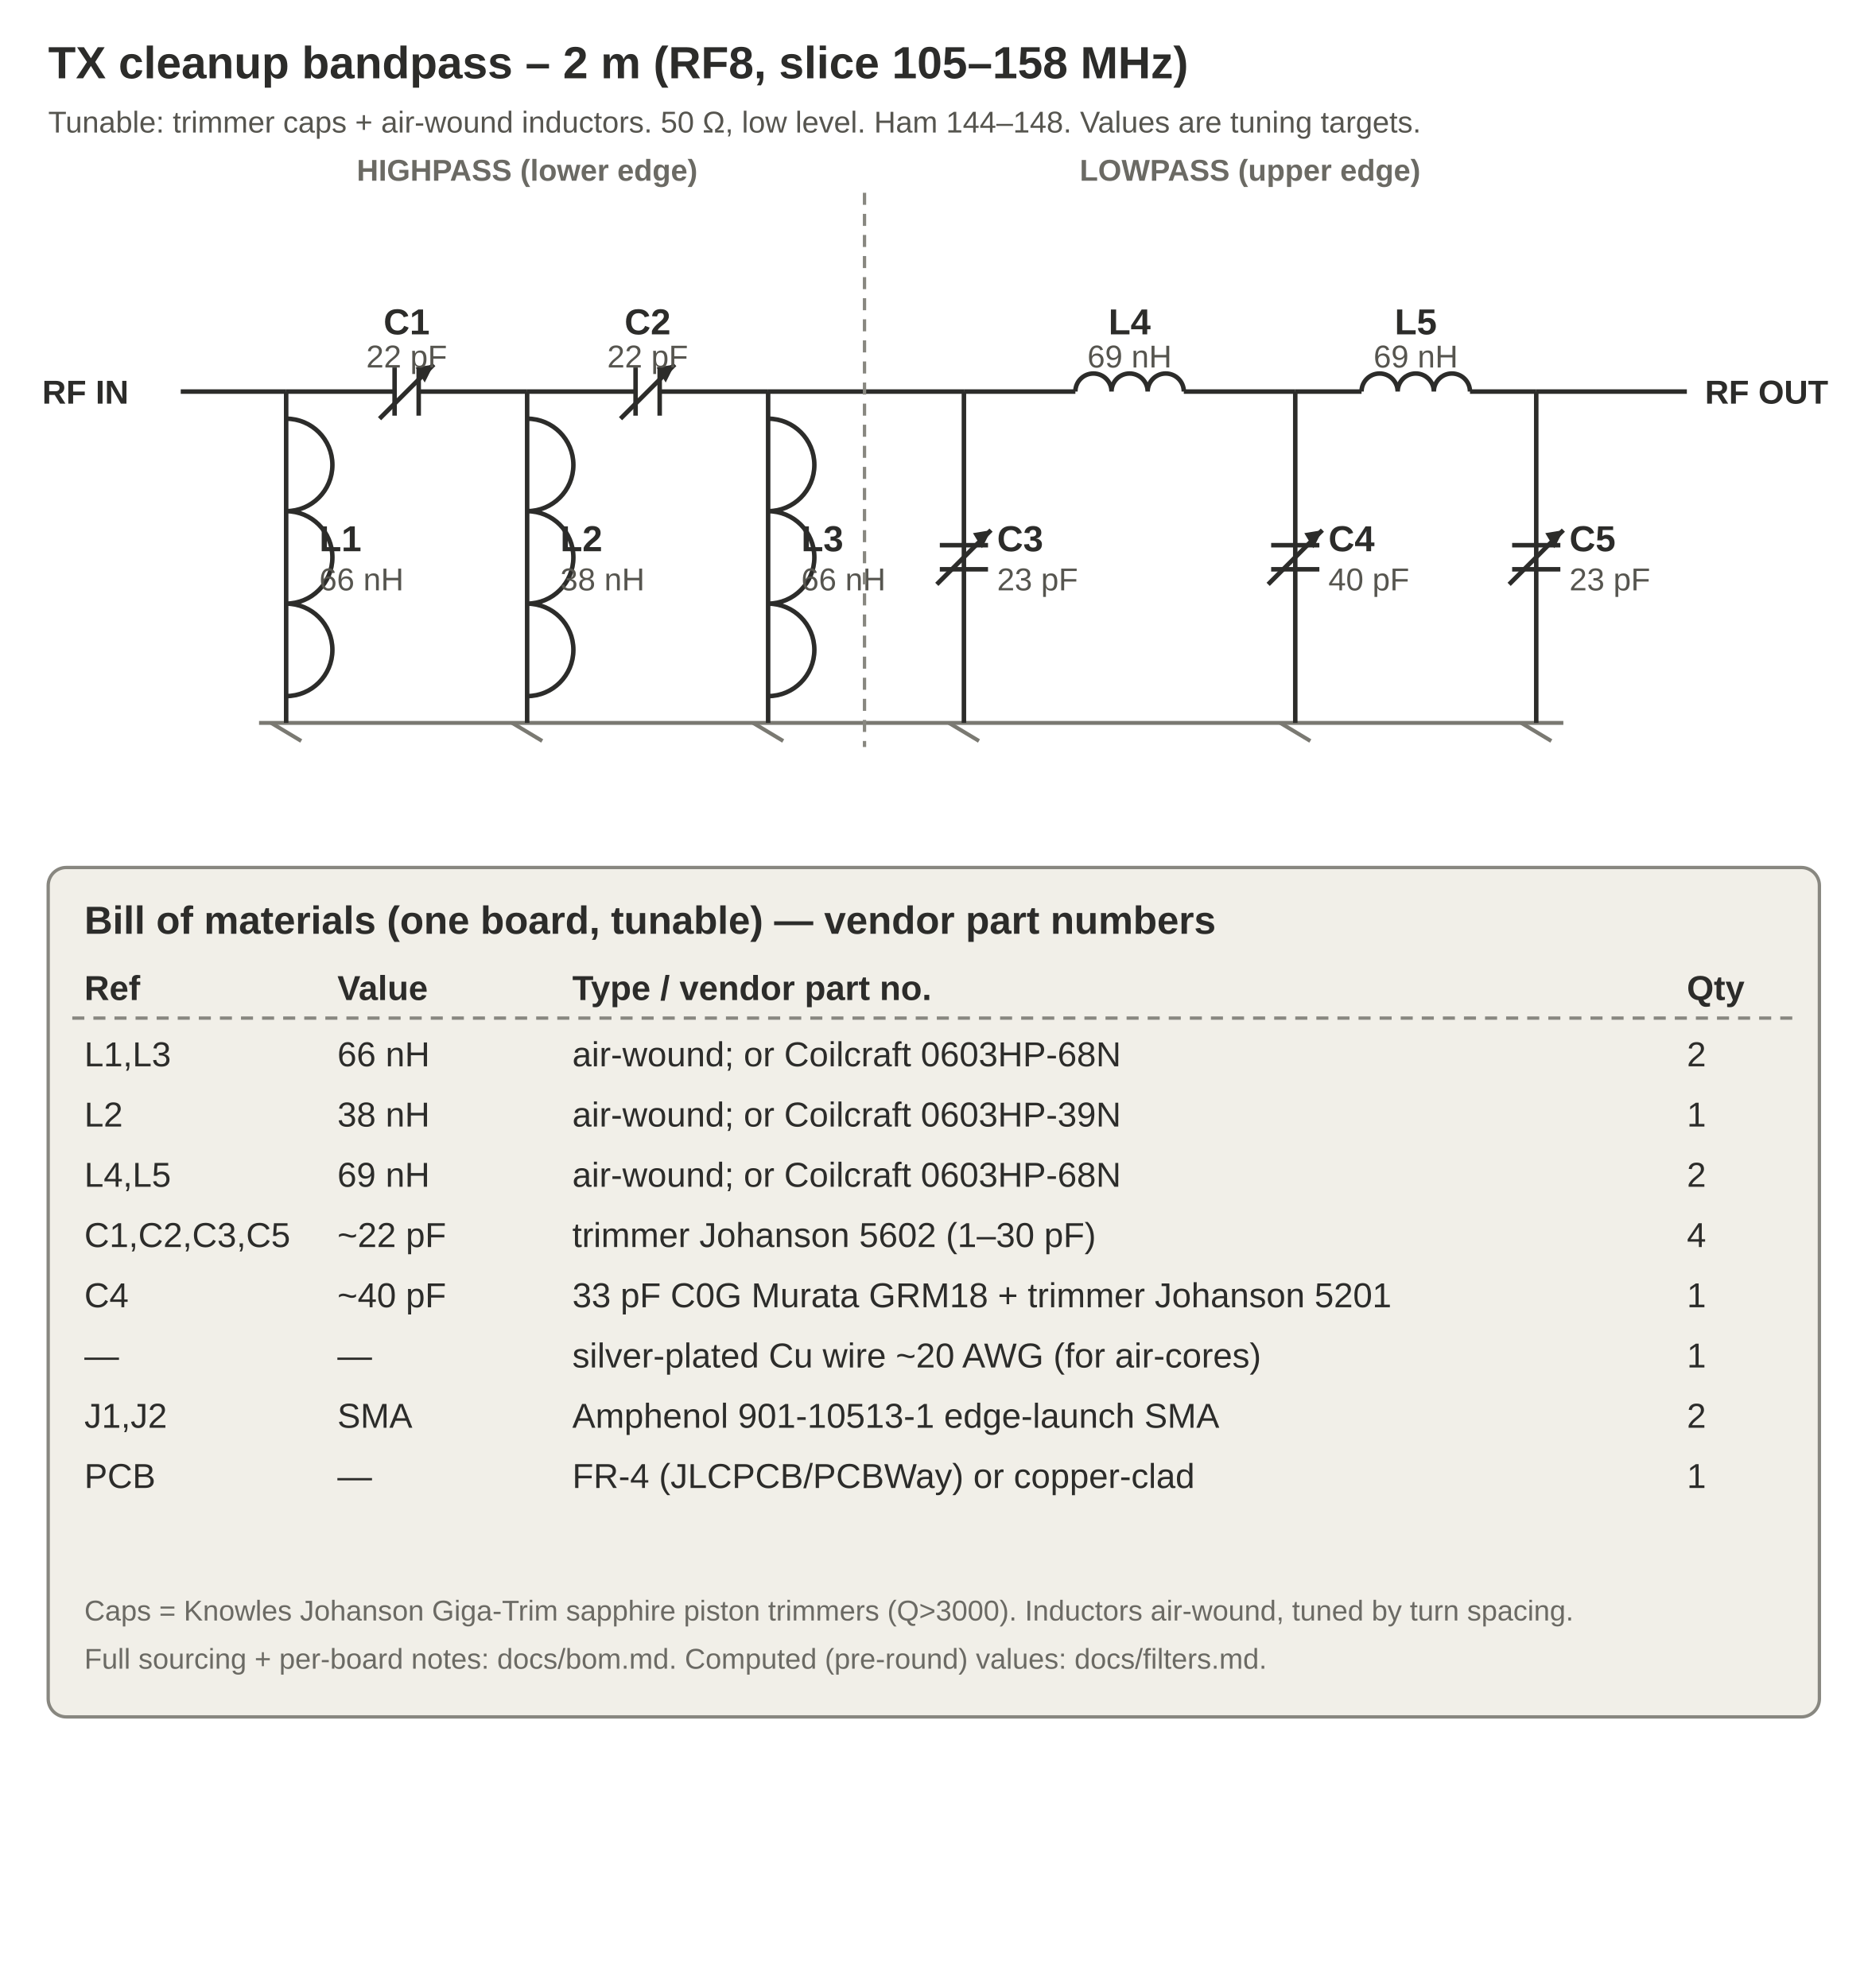
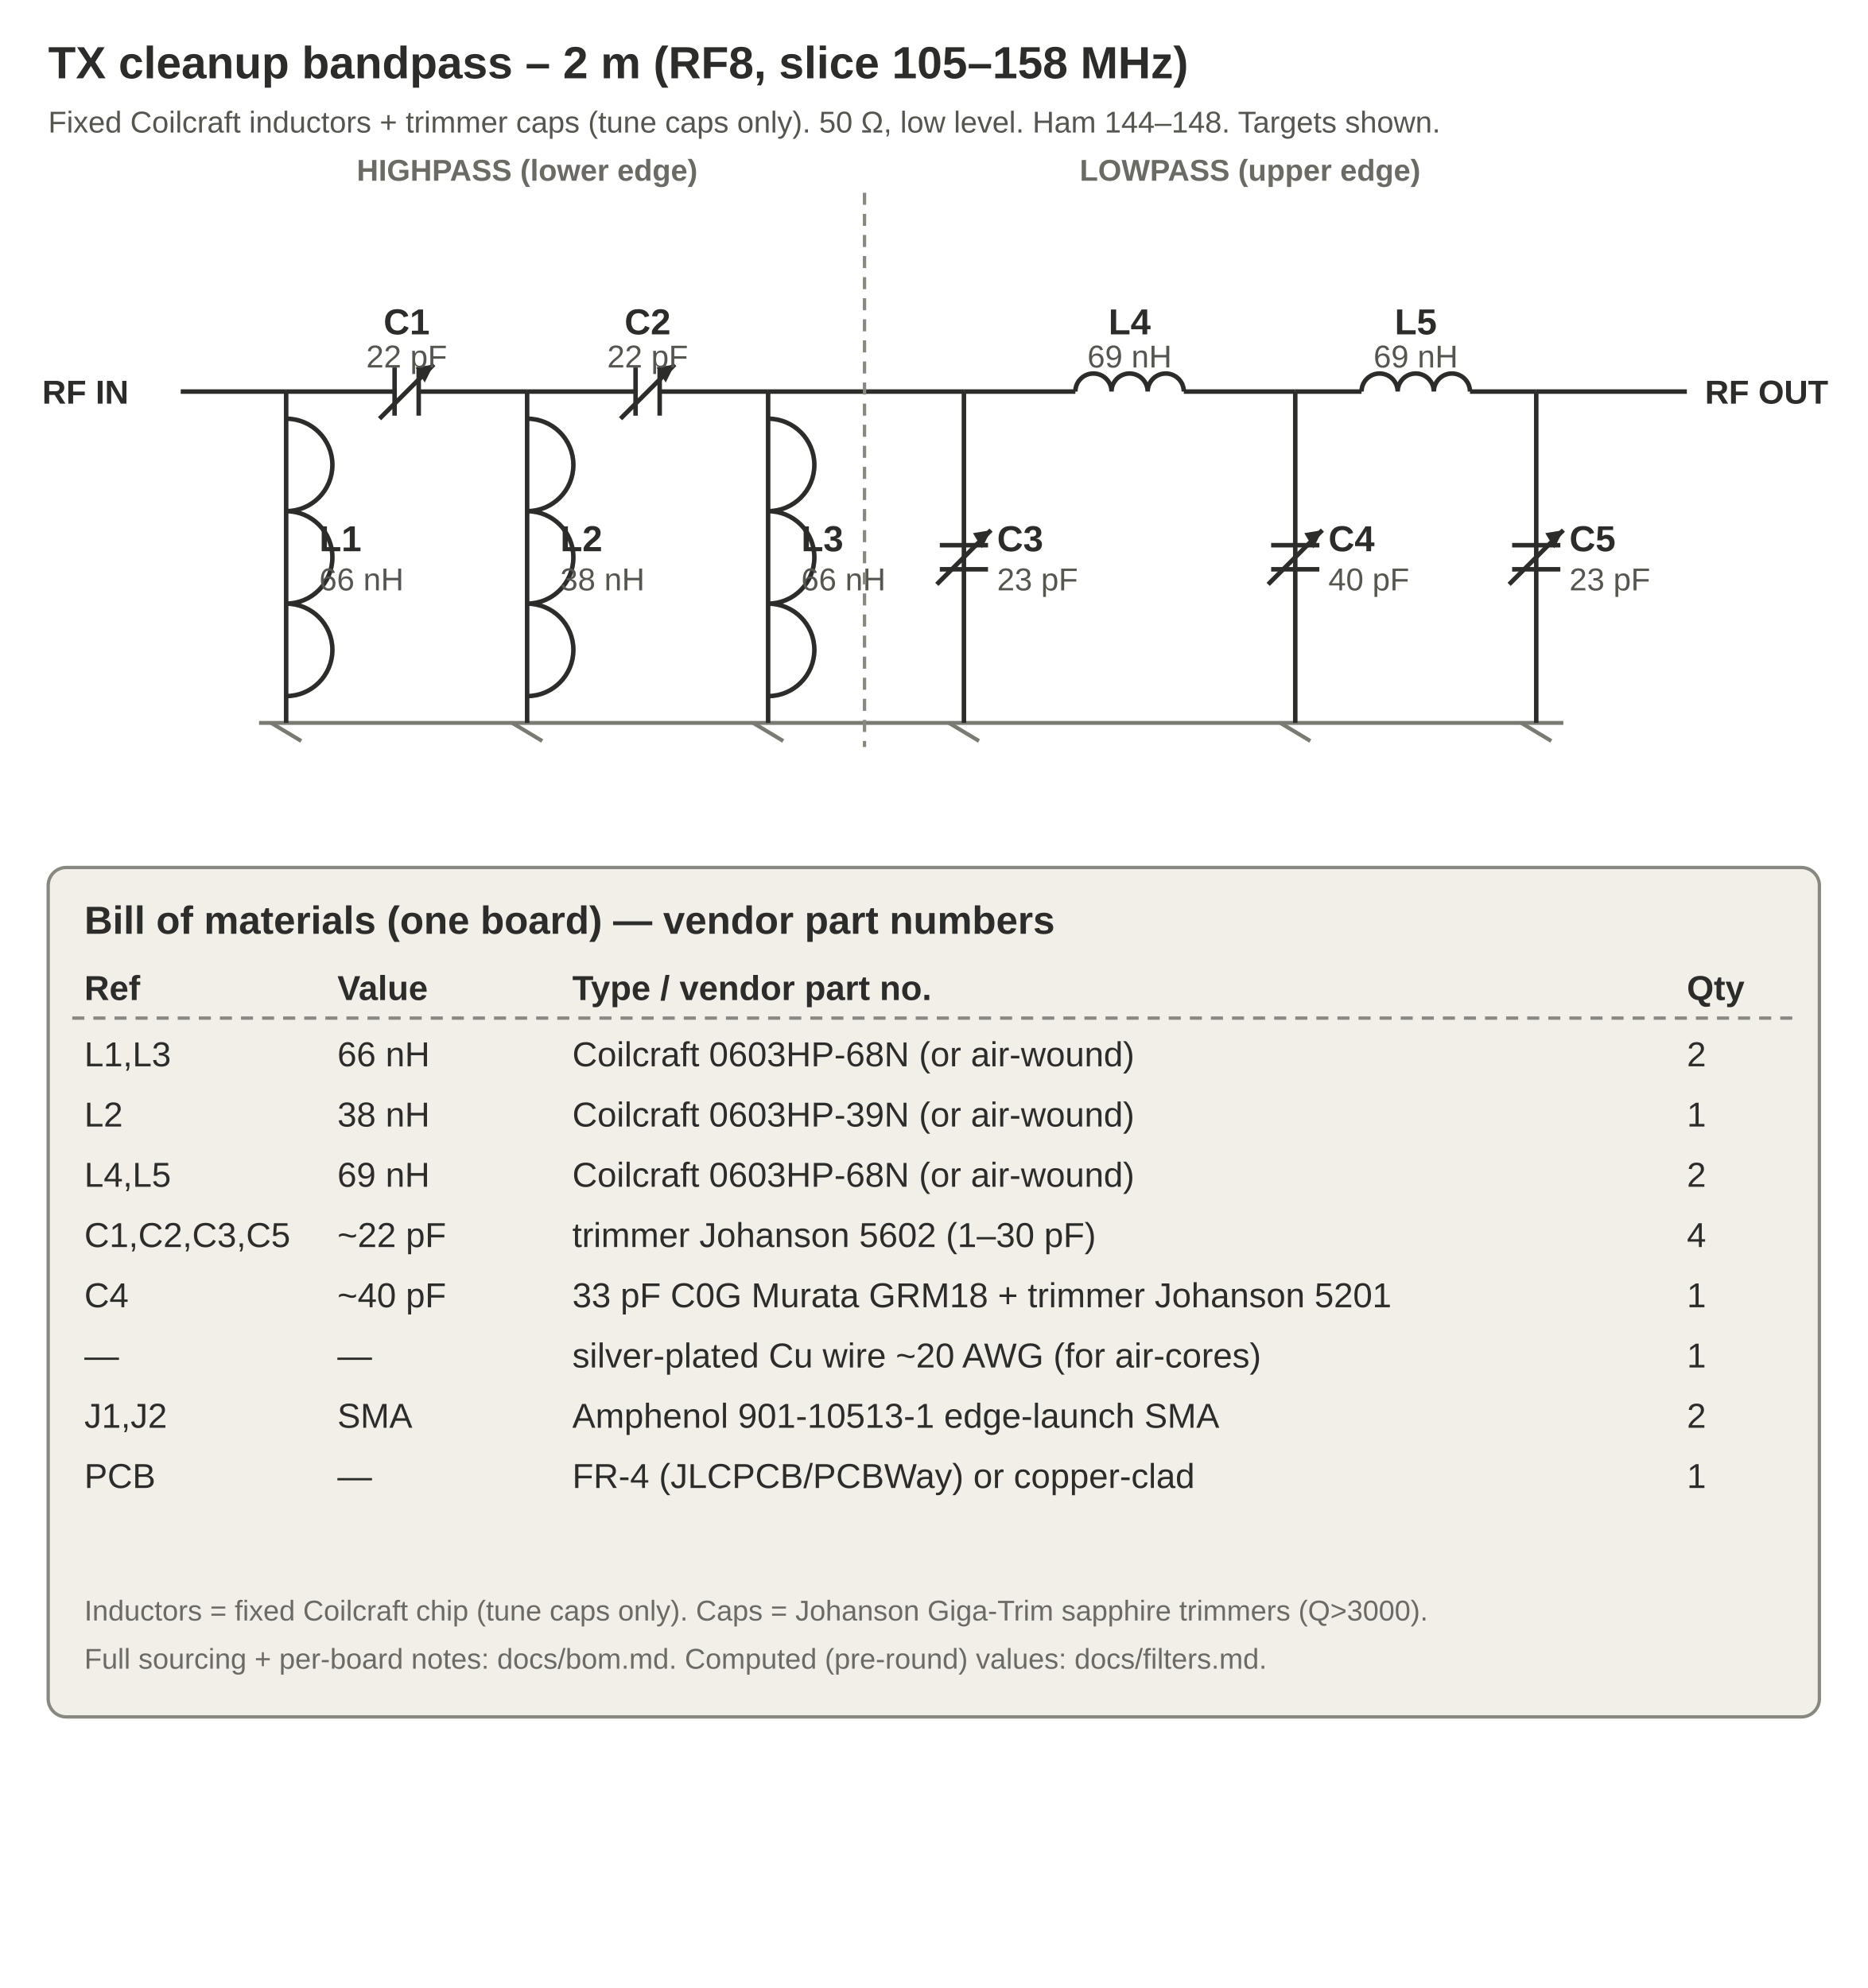
<svg xmlns="http://www.w3.org/2000/svg" width="1240" height="1320" viewBox="0 0 620 660" role="img">
  <style>text{font-family:Arial,Helvetica,sans-serif}.h1{font-size:15px;font-weight:700;fill:#2C2C2A}.h2{font-size:10px;fill:#56554f}.w{stroke:#2C2C2A;stroke-width:1.5;fill:none}.gnd{stroke:#7a7972;stroke-width:1.3}.lbl{font-size:12px;font-weight:700;fill:#2C2C2A}.val{font-size:10.5px;fill:#56554f}.sec{font-size:10px;font-weight:700;fill:#6b6a64}.port{font-size:11px;font-weight:700;fill:#2C2C2A}.cap2{font-size:9.5px;fill:#6b6a64}.th{font-size:11.5px;font-weight:700;fill:#2C2C2A}.td{font-size:11.5px;fill:#2C2C2A}.div{stroke:#888780;stroke-width:1.1;stroke-dasharray:4 3}.box{fill:#F1EFE8;stroke:#888780;stroke-width:1.1}</style>
  <text class="h1" x="16" y="26">TX cleanup bandpass – 2 m (RF8, slice 105–158 MHz)</text>
-   <text class="h2" x="16" y="44">Tunable: trimmer caps + air-wound inductors. 50 Ω, low level. Ham 144–148. Values are tuning targets.</text>
+   <text class="h2" x="16" y="44">Fixed Coilcraft inductors + trimmer caps (tune caps only). 50 Ω, low level. Ham 144–148. Targets shown.</text>
  <text class="port" x="14" y="134">RF IN</text>
  <text class="port" x="566" y="134">RF OUT</text>
  <line x1="60" y1="130" x2="95" y2="130" class="w" />
  <line x1="95" y1="130" x2="131" y2="130" class="w" />
  <line x1="131" y1="122" x2="131" y2="138" class="w" />
  <line x1="139" y1="122" x2="139" y2="138" class="w" />
  <line x1="126" y1="139" x2="144" y2="121" class="w" />
  <path d="M144 121 l-6 1 l3 5 z" fill="#2C2C2A" />
  <line x1="139" y1="130" x2="175" y2="130" class="w" />
  <text class="lbl" x="135" y="111" text-anchor="middle">C1</text>
  <text class="val" x="135" y="122" text-anchor="middle">22 pF</text>
  <line x1="175" y1="130" x2="211" y2="130" class="w" />
  <line x1="211" y1="122" x2="211" y2="138" class="w" />
  <line x1="219" y1="122" x2="219" y2="138" class="w" />
  <line x1="206" y1="139" x2="224" y2="121" class="w" />
  <path d="M224 121 l-6 1 l3 5 z" fill="#2C2C2A" />
  <line x1="219" y1="130" x2="255" y2="130" class="w" />
  <text class="lbl" x="215" y="111" text-anchor="middle">C2</text>
  <text class="val" x="215" y="122" text-anchor="middle">22 pF</text>
  <line x1="255" y1="130" x2="320" y2="130" class="w" />
  <line x1="320" y1="130" x2="357" y2="130" class="w" />
  <path d="M357 130 a6 6 0 0 1 12 0 a6 6 0 0 1 12 0 a6 6 0 0 1 12 0" class="w" />
  <line x1="393" y1="130" x2="430" y2="130" class="w" />
  <text class="lbl" x="375" y="111" text-anchor="middle">L4</text>
  <text class="val" x="375" y="122" text-anchor="middle">69 nH</text>
  <line x1="430" y1="130" x2="452" y2="130" class="w" />
  <path d="M452 130 a6 6 0 0 1 12 0 a6 6 0 0 1 12 0 a6 6 0 0 1 12 0" class="w" />
  <line x1="488" y1="130" x2="510" y2="130" class="w" />
  <text class="lbl" x="470" y="111" text-anchor="middle">L5</text>
  <text class="val" x="470" y="122" text-anchor="middle">69 nH</text>
  <line x1="510" y1="130" x2="560" y2="130" class="w" />
  <line x1="86" y1="240" x2="519" y2="240" class="gnd" />
  <line x1="95" y1="130" x2="95" y2="240" class="w" />
  <path d="M95 139 a6 6 0 0 1 0 30.7 a6 6 0 0 1 0 30.7 a6 6 0 0 1 0 30.7" class="w" />
  <line x1="90" y1="240" x2="100" y2="246" class="gnd" />
  <text class="lbl" x="106" y="183">L1</text>
  <text class="val" x="106" y="196">66 nH</text>
  <line x1="175" y1="130" x2="175" y2="240" class="w" />
  <path d="M175 139 a6 6 0 0 1 0 30.7 a6 6 0 0 1 0 30.7 a6 6 0 0 1 0 30.7" class="w" />
  <line x1="170" y1="240" x2="180" y2="246" class="gnd" />
  <text class="lbl" x="186" y="183">L2</text>
  <text class="val" x="186" y="196">38 nH</text>
  <line x1="255" y1="130" x2="255" y2="240" class="w" />
  <path d="M255 139 a6 6 0 0 1 0 30.7 a6 6 0 0 1 0 30.7 a6 6 0 0 1 0 30.7" class="w" />
  <line x1="250" y1="240" x2="260" y2="246" class="gnd" />
  <text class="lbl" x="266" y="183">L3</text>
  <text class="val" x="266" y="196">66 nH</text>
  <line x1="320" y1="130" x2="320" y2="240" class="w" />
  <line x1="312" y1="181" x2="328" y2="181" class="w" />
  <line x1="312" y1="189" x2="328" y2="189" class="w" />
  <line x1="311" y1="194" x2="329" y2="176" class="w" />
  <path d="M329 176 l-6 1 l3 5 z" fill="#2C2C2A" />
  <line x1="315" y1="240" x2="325" y2="246" class="gnd" />
  <text class="lbl" x="331" y="183">C3</text>
  <text class="val" x="331" y="196">23 pF</text>
  <line x1="430" y1="130" x2="430" y2="240" class="w" />
  <line x1="422" y1="181" x2="438" y2="181" class="w" />
  <line x1="422" y1="189" x2="438" y2="189" class="w" />
  <line x1="421" y1="194" x2="439" y2="176" class="w" />
  <path d="M439 176 l-6 1 l3 5 z" fill="#2C2C2A" />
  <line x1="425" y1="240" x2="435" y2="246" class="gnd" />
  <text class="lbl" x="441" y="183">C4</text>
  <text class="val" x="441" y="196">40 pF</text>
  <line x1="510" y1="130" x2="510" y2="240" class="w" />
  <line x1="502" y1="181" x2="518" y2="181" class="w" />
  <line x1="502" y1="189" x2="518" y2="189" class="w" />
  <line x1="501" y1="194" x2="519" y2="176" class="w" />
  <path d="M519 176 l-6 1 l3 5 z" fill="#2C2C2A" />
  <line x1="505" y1="240" x2="515" y2="246" class="gnd" />
  <text class="lbl" x="521" y="183">C5</text>
  <text class="val" x="521" y="196">23 pF</text>
  <line x1="287" y1="64" x2="287" y2="248" class="div" />
  <text class="sec" x="175" y="60" text-anchor="middle">HIGHPASS (lower edge)</text>
  <text class="sec" x="415" y="60" text-anchor="middle">LOWPASS (upper edge)</text>
  <rect class="box" x="16" y="288" width="588" height="282" rx="6" />
-   <text class="h1" x="28" y="310" style="font-size:13px">Bill of materials (one board, tunable) — vendor part numbers</text>
+   <text class="h1" x="28" y="310" style="font-size:13px">Bill of materials (one board) — vendor part numbers</text>
  <text class="th" x="28" y="332">Ref</text>
  <text class="th" x="112" y="332">Value</text>
  <text class="th" x="190" y="332">Type / vendor part no.</text>
  <text class="th" x="560" y="332">Qty</text>
  <line x1="24" y1="338" x2="596" y2="338" class="div" />
  <text class="td" x="28" y="354">L1,L3</text>
  <text class="td" x="112" y="354">66 nH</text>
-   <text class="td" x="190" y="354">air-wound; or Coilcraft 0603HP-68N</text>
+   <text class="td" x="190" y="354">Coilcraft 0603HP-68N (or air-wound)</text>
  <text class="td" x="560" y="354">2</text>
  <text class="td" x="28" y="374">L2</text>
  <text class="td" x="112" y="374">38 nH</text>
-   <text class="td" x="190" y="374">air-wound; or Coilcraft 0603HP-39N</text>
+   <text class="td" x="190" y="374">Coilcraft 0603HP-39N (or air-wound)</text>
  <text class="td" x="560" y="374">1</text>
  <text class="td" x="28" y="394">L4,L5</text>
  <text class="td" x="112" y="394">69 nH</text>
-   <text class="td" x="190" y="394">air-wound; or Coilcraft 0603HP-68N</text>
+   <text class="td" x="190" y="394">Coilcraft 0603HP-68N (or air-wound)</text>
  <text class="td" x="560" y="394">2</text>
  <text class="td" x="28" y="414">C1,C2,C3,C5</text>
  <text class="td" x="112" y="414">~22 pF</text>
  <text class="td" x="190" y="414">trimmer Johanson 5602 (1–30 pF)</text>
  <text class="td" x="560" y="414">4</text>
  <text class="td" x="28" y="434">C4</text>
  <text class="td" x="112" y="434">~40 pF</text>
  <text class="td" x="190" y="434">33 pF C0G Murata GRM18 + trimmer Johanson 5201</text>
  <text class="td" x="560" y="434">1</text>
  <text class="td" x="28" y="454">—</text>
  <text class="td" x="112" y="454">—</text>
  <text class="td" x="190" y="454">silver-plated Cu wire ~20 AWG (for air-cores)</text>
  <text class="td" x="560" y="454">1</text>
  <text class="td" x="28" y="474">J1,J2</text>
  <text class="td" x="112" y="474">SMA</text>
  <text class="td" x="190" y="474">Amphenol 901-10513-1 edge-launch SMA</text>
  <text class="td" x="560" y="474">2</text>
  <text class="td" x="28" y="494">PCB</text>
  <text class="td" x="112" y="494">—</text>
  <text class="td" x="190" y="494">FR-4 (JLCPCB/PCBWay) or copper-clad</text>
  <text class="td" x="560" y="494">1</text>
-   <text class="cap2" x="28" y="538">Caps = Knowles Johanson Giga-Trim sapphire piston trimmers (Q&gt;3000). Inductors air-wound, tuned by turn spacing.</text>
+   <text class="cap2" x="28" y="538">Inductors = fixed Coilcraft chip (tune caps only). Caps = Johanson Giga-Trim sapphire trimmers (Q&gt;3000).</text>
  <text class="cap2" x="28" y="554">Full sourcing + per-board notes: docs/bom.md. Computed (pre-round) values: docs/filters.md.</text>
</svg>
